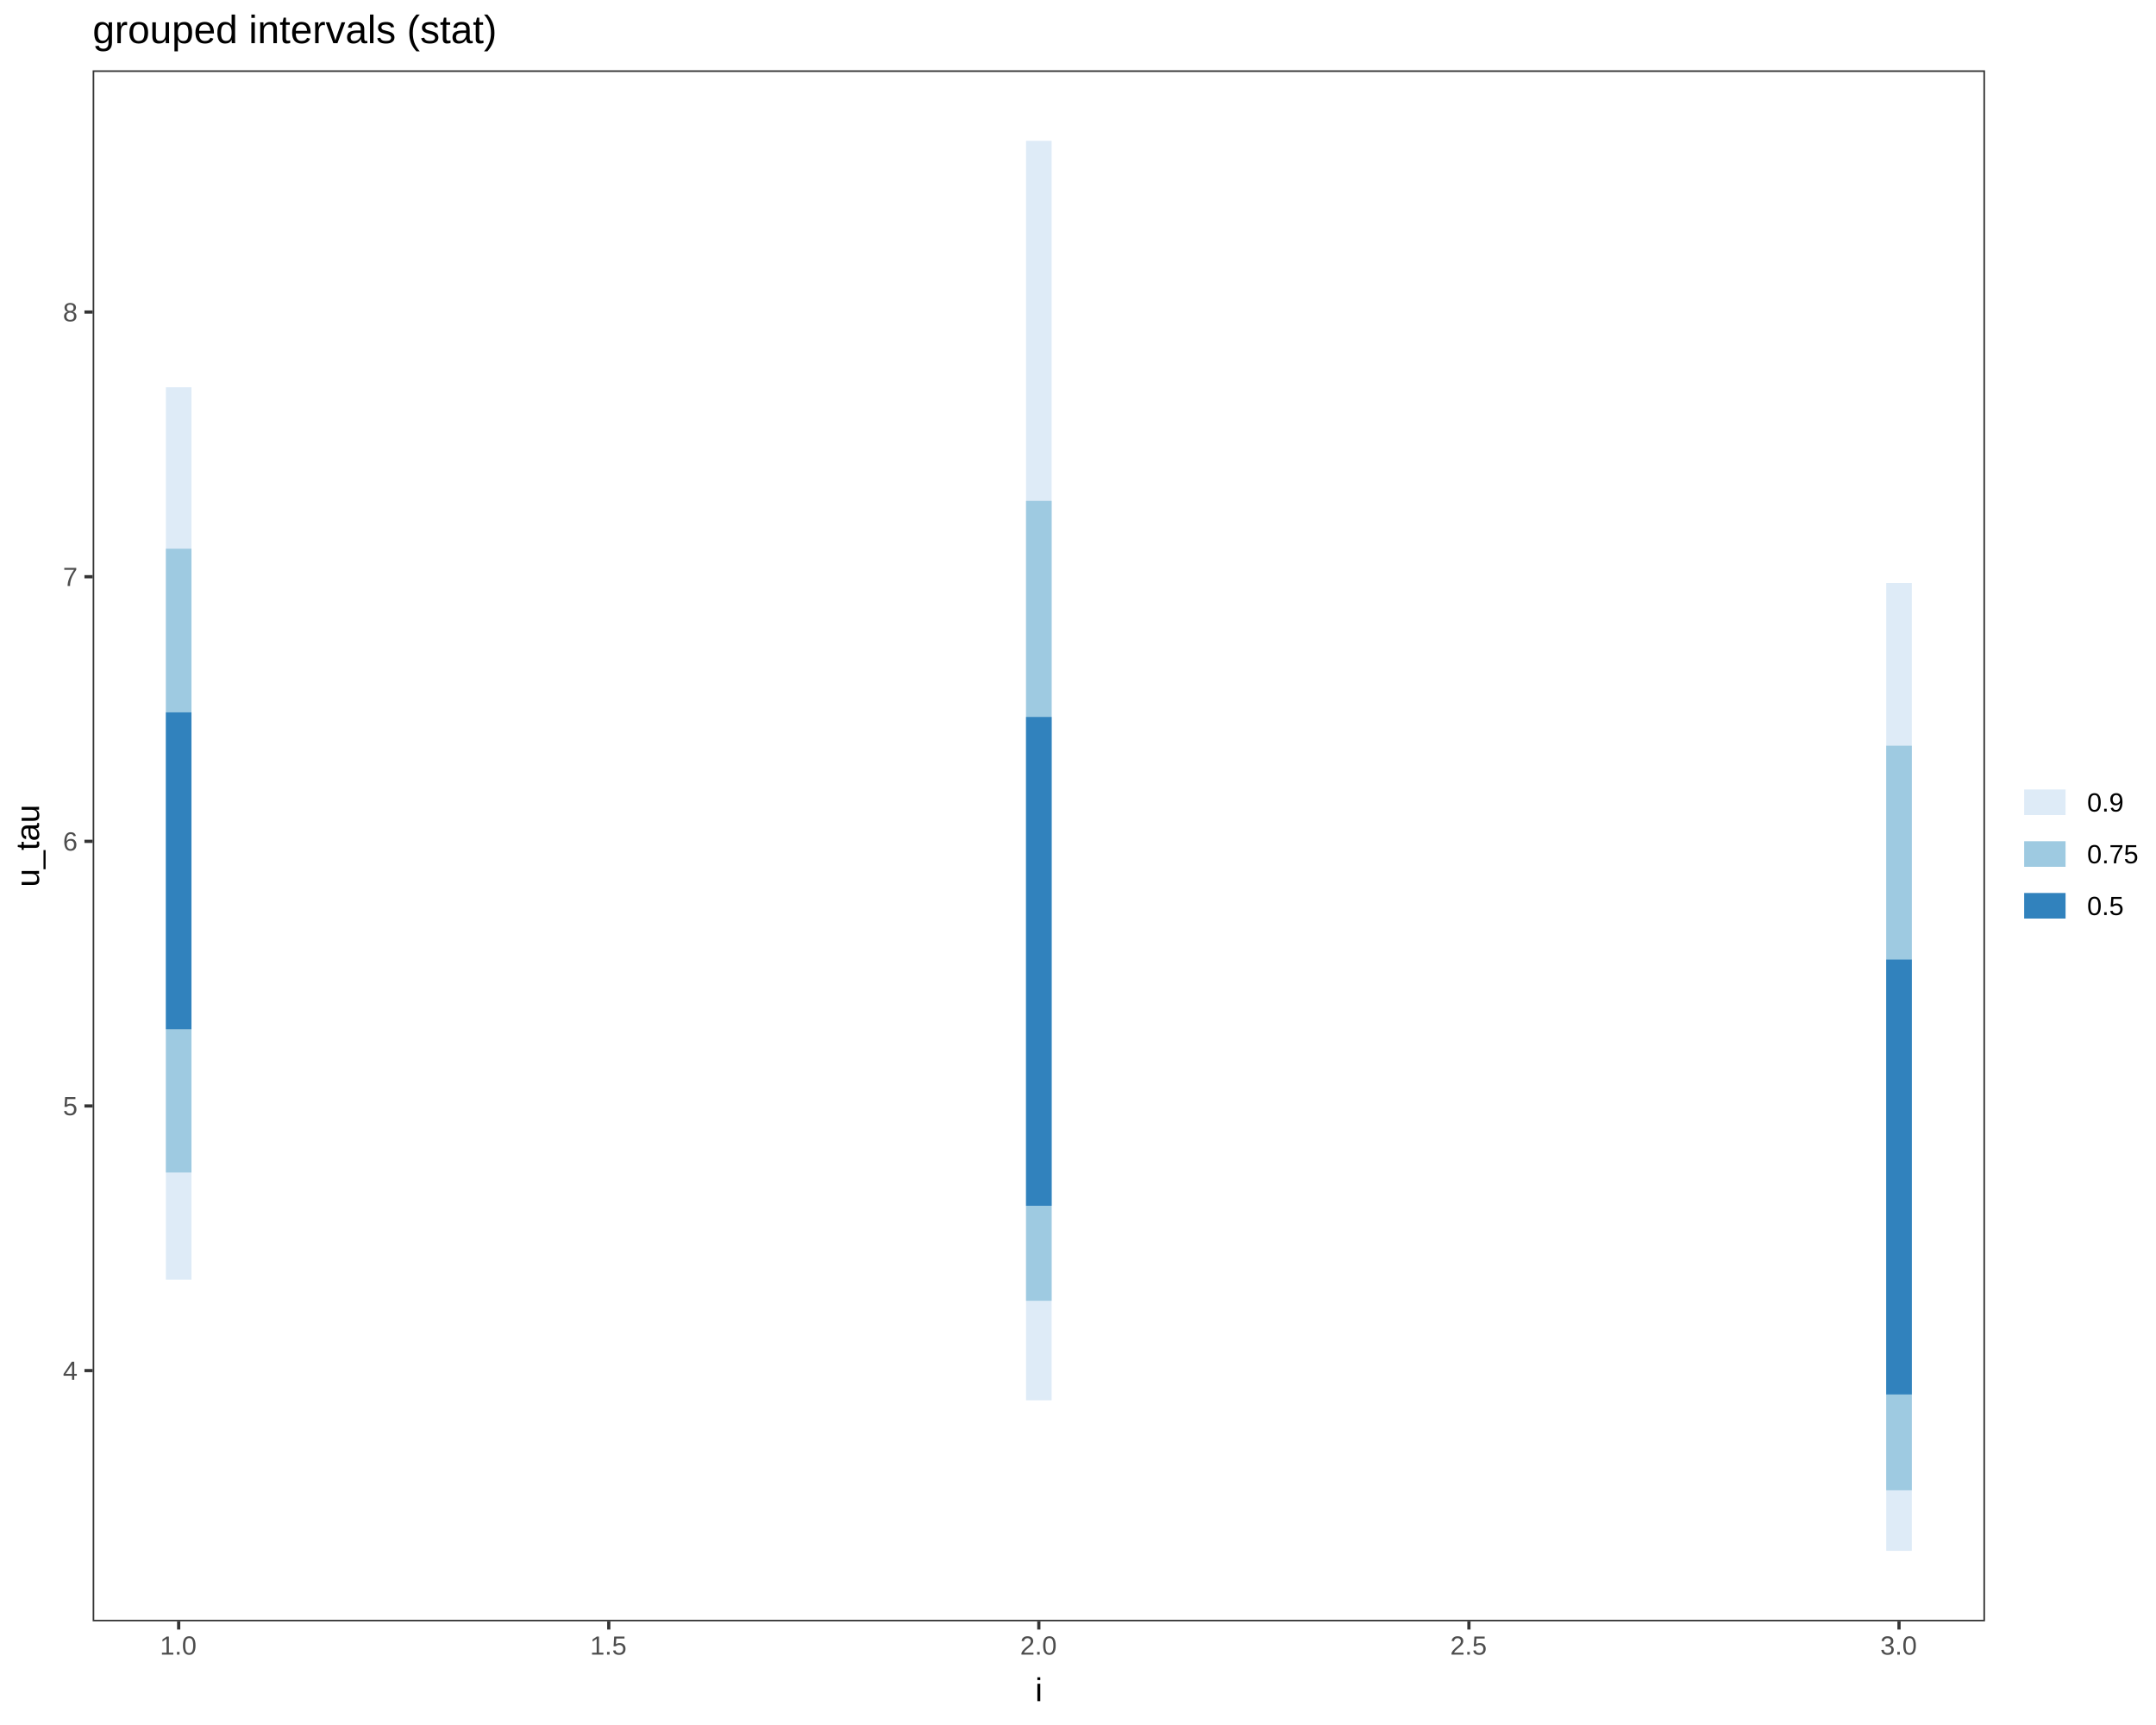
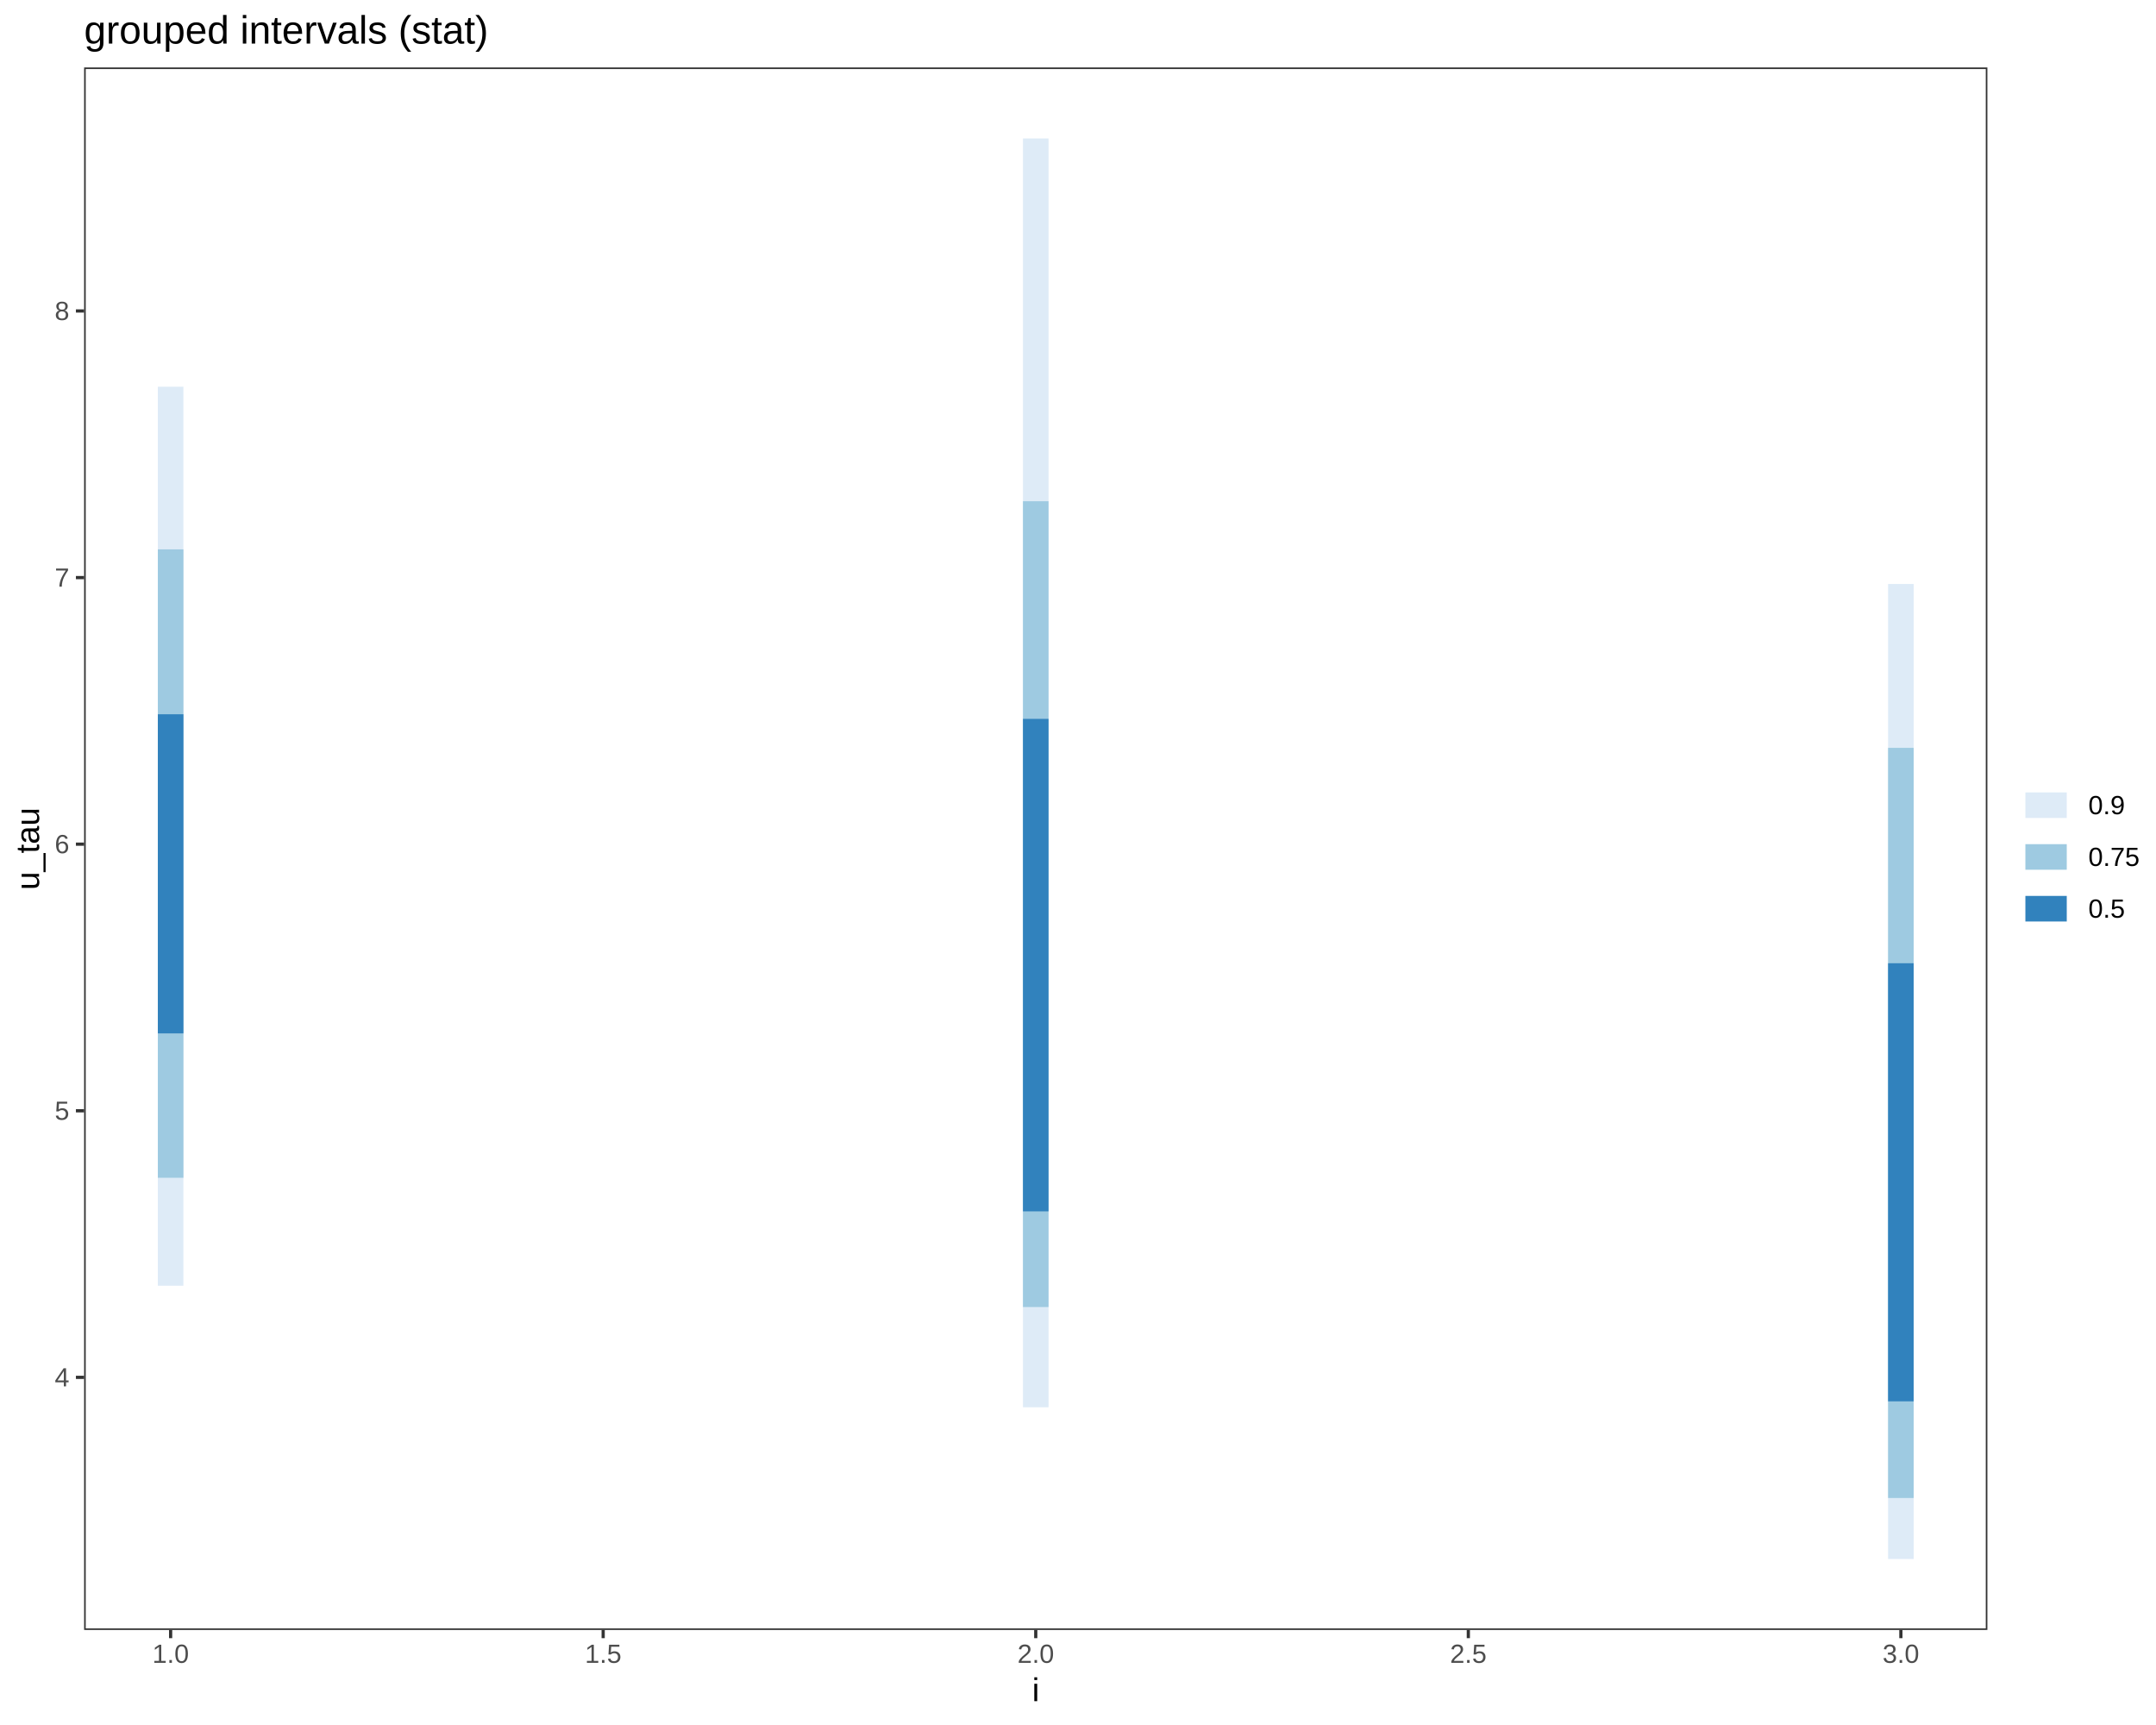
<svg xmlns="http://www.w3.org/2000/svg" viewBox="0 0 720.00 576.00">
  <defs>
    <style type="text/css">
-     line, polyline, path, rect, circle {
+     line, polyline, polygon, path, rect, circle {
      fill: none;
      stroke: #000000;
      stroke-linecap: round;
      stroke-linejoin: round;
      stroke-miterlimit: 10.00;
    }
  </style>
  </defs>
  <rect width="100%" height="100%" style="stroke: none; fill: #FFFFFF;" />
  <rect x="0.00" y="0.00" width="720.00" height="576.00" style="stroke-width: 1.07; stroke: #FFFFFF; fill: #FFFFFF;" />
  <defs>
-     <clipPath id="cpMzAuOTQyN3w2NjIuOTA2fDU0MS4zOTF8MjMuNDc2Nw==">
-       <rect x="30.94" y="23.48" width="631.96" height="517.91" />
+     <clipPath id="cpMjguMDl8NjYzLjY5fDU0NC4yN3wyMi41Mg==">
+       <rect x="28.09" y="22.52" width="635.60" height="521.75" />
    </clipPath>
  </defs>
-   <rect x="30.94" y="23.48" width="631.96" height="517.91" style="stroke-width: 1.07; stroke: none; fill: #FFFFFF;" clip-path="url(#cpMzAuOTQyN3w2NjIuOTA2fDU0MS4zOTF8MjMuNDc2Nw==)" />
-   <line x1="59.67" y1="427.30" x2="59.67" y2="129.32" style="stroke-width: 8.54; stroke: #DEEBF7; stroke-linecap: butt;" clip-path="url(#cpMzAuOTQyN3w2NjIuOTA2fDU0MS4zOTF8MjMuNDc2Nw==)" />
-   <line x1="59.67" y1="391.51" x2="59.67" y2="183.21" style="stroke-width: 8.54; stroke: #9ECAE1; stroke-linecap: butt;" clip-path="url(#cpMzAuOTQyN3w2NjIuOTA2fDU0MS4zOTF8MjMuNDc2Nw==)" />
-   <line x1="59.67" y1="343.66" x2="59.67" y2="237.87" style="stroke-width: 8.54; stroke: #3182BD; stroke-linecap: butt;" clip-path="url(#cpMzAuOTQyN3w2NjIuOTA2fDU0MS4zOTF8MjMuNDc2Nw==)" />
-   <line x1="346.92" y1="467.58" x2="346.92" y2="47.02" style="stroke-width: 8.54; stroke: #DEEBF7; stroke-linecap: butt;" clip-path="url(#cpMzAuOTQyN3w2NjIuOTA2fDU0MS4zOTF8MjMuNDc2Nw==)" />
-   <line x1="346.92" y1="434.34" x2="346.92" y2="167.25" style="stroke-width: 8.54; stroke: #9ECAE1; stroke-linecap: butt;" clip-path="url(#cpMzAuOTQyN3w2NjIuOTA2fDU0MS4zOTF8MjMuNDc2Nw==)" />
-   <line x1="346.92" y1="402.63" x2="346.92" y2="239.40" style="stroke-width: 8.54; stroke: #3182BD; stroke-linecap: butt;" clip-path="url(#cpMzAuOTQyN3w2NjIuOTA2fDU0MS4zOTF8MjMuNDc2Nw==)" />
-   <line x1="634.18" y1="517.85" x2="634.18" y2="194.68" style="stroke-width: 8.54; stroke: #DEEBF7; stroke-linecap: butt;" clip-path="url(#cpMzAuOTQyN3w2NjIuOTA2fDU0MS4zOTF8MjMuNDc2Nw==)" />
-   <line x1="634.18" y1="497.63" x2="634.18" y2="249.00" style="stroke-width: 8.54; stroke: #9ECAE1; stroke-linecap: butt;" clip-path="url(#cpMzAuOTQyN3w2NjIuOTA2fDU0MS4zOTF8MjMuNDc2Nw==)" />
-   <line x1="634.18" y1="465.61" x2="634.18" y2="320.40" style="stroke-width: 8.54; stroke: #3182BD; stroke-linecap: butt;" clip-path="url(#cpMzAuOTQyN3w2NjIuOTA2fDU0MS4zOTF8MjMuNDc2Nw==)" />
-   <rect x="30.94" y="23.48" width="631.96" height="517.91" style="stroke-width: 1.07; stroke: #333333;" clip-path="url(#cpMzAuOTQyN3w2NjIuOTA2fDU0MS4zOTF8MjMuNDc2Nw==)" />
+   <rect x="28.09" y="22.52" width="635.60" height="521.75" style="stroke-width: 1.07; stroke: none; fill: #FFFFFF;" clip-path="url(#cpMjguMDl8NjYzLjY5fDU0NC4yN3wyMi41Mg==)" />
+   <line x1="56.98" y1="429.34" x2="56.98" y2="129.14" style="stroke-width: 8.54; stroke: #DEEBF7; stroke-linecap: butt;" clip-path="url(#cpMjguMDl8NjYzLjY5fDU0NC4yN3wyMi41Mg==)" />
+   <line x1="56.98" y1="393.28" x2="56.98" y2="183.44" style="stroke-width: 8.54; stroke: #9ECAE1; stroke-linecap: butt;" clip-path="url(#cpMjguMDl8NjYzLjY5fDU0NC4yN3wyMi41Mg==)" />
+   <line x1="56.98" y1="345.07" x2="56.98" y2="238.51" style="stroke-width: 8.54; stroke: #3182BD; stroke-linecap: butt;" clip-path="url(#cpMjguMDl8NjYzLjY5fDU0NC4yN3wyMi41Mg==)" />
+   <line x1="345.89" y1="469.91" x2="345.89" y2="46.24" style="stroke-width: 8.54; stroke: #DEEBF7; stroke-linecap: butt;" clip-path="url(#cpMjguMDl8NjYzLjY5fDU0NC4yN3wyMi41Mg==)" />
+   <line x1="345.89" y1="436.43" x2="345.89" y2="167.36" style="stroke-width: 8.54; stroke: #9ECAE1; stroke-linecap: butt;" clip-path="url(#cpMjguMDl8NjYzLjY5fDU0NC4yN3wyMi41Mg==)" />
+   <line x1="345.89" y1="404.48" x2="345.89" y2="240.04" style="stroke-width: 8.54; stroke: #3182BD; stroke-linecap: butt;" clip-path="url(#cpMjguMDl8NjYzLjY5fDU0NC4yN3wyMi41Mg==)" />
+   <line x1="634.80" y1="520.56" x2="634.80" y2="194.99" style="stroke-width: 8.54; stroke: #DEEBF7; stroke-linecap: butt;" clip-path="url(#cpMjguMDl8NjYzLjY5fDU0NC4yN3wyMi41Mg==)" />
+   <line x1="634.80" y1="500.19" x2="634.80" y2="249.72" style="stroke-width: 8.54; stroke: #9ECAE1; stroke-linecap: butt;" clip-path="url(#cpMjguMDl8NjYzLjY5fDU0NC4yN3wyMi41Mg==)" />
+   <line x1="634.80" y1="467.93" x2="634.80" y2="321.64" style="stroke-width: 8.54; stroke: #3182BD; stroke-linecap: butt;" clip-path="url(#cpMjguMDl8NjYzLjY5fDU0NC4yN3wyMi41Mg==)" />
+   <rect x="28.09" y="22.52" width="635.60" height="521.75" style="stroke-width: 1.07; stroke: #333333;" clip-path="url(#cpMjguMDl8NjYzLjY5fDU0NC4yN3wyMi41Mg==)" />
  <defs>
-     <clipPath id="cpMHw3MjB8NTc2fDA=">
+     <clipPath id="cpMC4wMHw3MjAuMDB8NTc2LjAwfDAuMDA=">
      <rect x="0.00" y="0.00" width="720.00" height="576.00" />
    </clipPath>
  </defs>
-   <g clip-path="url(#cpMHw3MjB8NTc2fDA=)">
-     <text x="21.01" y="460.75" style="font-size: 8.80px; fill: #4D4D4D; font-family: Liberation Sans;" textLength="5.01px" lengthAdjust="spacingAndGlyphs">4</text>
+   <g clip-path="url(#cpMC4wMHw3MjAuMDB8NTc2LjAwfDAuMDA=)">
+     <text x="18.27" y="462.94" style="font-size: 8.80px; fill: #4D4D4D; font-family: Liberation Sans;" textLength="4.89px" lengthAdjust="spacingAndGlyphs">4</text>
  </g>
-   <g clip-path="url(#cpMHw3MjB8NTc2fDA=)">
-     <text x="21.01" y="372.39" style="font-size: 8.80px; fill: #4D4D4D; font-family: Liberation Sans;" textLength="5.01px" lengthAdjust="spacingAndGlyphs">5</text>
+   <g clip-path="url(#cpMC4wMHw3MjAuMDB8NTc2LjAwfDAuMDA=)">
+     <text x="18.27" y="373.92" style="font-size: 8.80px; fill: #4D4D4D; font-family: Liberation Sans;" textLength="4.89px" lengthAdjust="spacingAndGlyphs">5</text>
  </g>
-   <g clip-path="url(#cpMHw3MjB8NTc2fDA=)">
-     <text x="21.01" y="284.02" style="font-size: 8.80px; fill: #4D4D4D; font-family: Liberation Sans;" textLength="5.01px" lengthAdjust="spacingAndGlyphs">6</text>
+   <g clip-path="url(#cpMC4wMHw3MjAuMDB8NTc2LjAwfDAuMDA=)">
+     <text x="18.27" y="284.90" style="font-size: 8.80px; fill: #4D4D4D; font-family: Liberation Sans;" textLength="4.89px" lengthAdjust="spacingAndGlyphs">6</text>
  </g>
-   <g clip-path="url(#cpMHw3MjB8NTc2fDA=)">
-     <text x="21.01" y="195.66" style="font-size: 8.80px; fill: #4D4D4D; font-family: Liberation Sans;" textLength="5.01px" lengthAdjust="spacingAndGlyphs">7</text>
+   <g clip-path="url(#cpMC4wMHw3MjAuMDB8NTc2LjAwfDAuMDA=)">
+     <text x="18.27" y="195.89" style="font-size: 8.80px; fill: #4D4D4D; font-family: Liberation Sans;" textLength="4.89px" lengthAdjust="spacingAndGlyphs">7</text>
  </g>
-   <g clip-path="url(#cpMHw3MjB8NTc2fDA=)">
-     <text x="21.01" y="107.30" style="font-size: 8.80px; fill: #4D4D4D; font-family: Liberation Sans;" textLength="5.01px" lengthAdjust="spacingAndGlyphs">8</text>
+   <g clip-path="url(#cpMC4wMHw3MjAuMDB8NTc2LjAwfDAuMDA=)">
+     <text x="18.27" y="106.87" style="font-size: 8.80px; fill: #4D4D4D; font-family: Liberation Sans;" textLength="4.89px" lengthAdjust="spacingAndGlyphs">8</text>
  </g>
-   <polyline points="28.20,457.66 30.94,457.66 " style="stroke-width: 1.07; stroke: #333333; stroke-linecap: butt;" clip-path="url(#cpMHw3MjB8NTc2fDA=)" />
-   <polyline points="28.20,369.29 30.94,369.29 " style="stroke-width: 1.07; stroke: #333333; stroke-linecap: butt;" clip-path="url(#cpMHw3MjB8NTc2fDA=)" />
-   <polyline points="28.20,280.93 30.94,280.93 " style="stroke-width: 1.07; stroke: #333333; stroke-linecap: butt;" clip-path="url(#cpMHw3MjB8NTc2fDA=)" />
-   <polyline points="28.20,192.57 30.94,192.57 " style="stroke-width: 1.07; stroke: #333333; stroke-linecap: butt;" clip-path="url(#cpMHw3MjB8NTc2fDA=)" />
-   <polyline points="28.20,104.20 30.94,104.20 " style="stroke-width: 1.07; stroke: #333333; stroke-linecap: butt;" clip-path="url(#cpMHw3MjB8NTc2fDA=)" />
-   <polyline points="59.67,544.13 59.67,541.39 " style="stroke-width: 1.07; stroke: #333333; stroke-linecap: butt;" clip-path="url(#cpMHw3MjB8NTc2fDA=)" />
-   <polyline points="203.30,544.13 203.30,541.39 " style="stroke-width: 1.07; stroke: #333333; stroke-linecap: butt;" clip-path="url(#cpMHw3MjB8NTc2fDA=)" />
-   <polyline points="346.92,544.13 346.92,541.39 " style="stroke-width: 1.07; stroke: #333333; stroke-linecap: butt;" clip-path="url(#cpMHw3MjB8NTc2fDA=)" />
-   <polyline points="490.55,544.13 490.55,541.39 " style="stroke-width: 1.07; stroke: #333333; stroke-linecap: butt;" clip-path="url(#cpMHw3MjB8NTc2fDA=)" />
-   <polyline points="634.18,544.13 634.18,541.39 " style="stroke-width: 1.07; stroke: #333333; stroke-linecap: butt;" clip-path="url(#cpMHw3MjB8NTc2fDA=)" />
-   <g clip-path="url(#cpMHw3MjB8NTc2fDA=)">
-     <text x="53.41" y="552.51" style="font-size: 8.80px; fill: #4D4D4D; font-family: Liberation Sans;" textLength="12.51px" lengthAdjust="spacingAndGlyphs">1.0</text>
+   <polyline points="25.35,459.92 28.09,459.92 " style="stroke-width: 1.07; stroke: #333333; stroke-linecap: butt;" clip-path="url(#cpMC4wMHw3MjAuMDB8NTc2LjAwfDAuMDA=)" />
+   <polyline points="25.35,370.90 28.09,370.90 " style="stroke-width: 1.07; stroke: #333333; stroke-linecap: butt;" clip-path="url(#cpMC4wMHw3MjAuMDB8NTc2LjAwfDAuMDA=)" />
+   <polyline points="25.35,281.88 28.09,281.88 " style="stroke-width: 1.07; stroke: #333333; stroke-linecap: butt;" clip-path="url(#cpMC4wMHw3MjAuMDB8NTc2LjAwfDAuMDA=)" />
+   <polyline points="25.35,192.86 28.09,192.86 " style="stroke-width: 1.07; stroke: #333333; stroke-linecap: butt;" clip-path="url(#cpMC4wMHw3MjAuMDB8NTc2LjAwfDAuMDA=)" />
+   <polyline points="25.35,103.84 28.09,103.84 " style="stroke-width: 1.07; stroke: #333333; stroke-linecap: butt;" clip-path="url(#cpMC4wMHw3MjAuMDB8NTc2LjAwfDAuMDA=)" />
+   <polyline points="56.98,547.01 56.98,544.27 " style="stroke-width: 1.07; stroke: #333333; stroke-linecap: butt;" clip-path="url(#cpMC4wMHw3MjAuMDB8NTc2LjAwfDAuMDA=)" />
+   <polyline points="201.43,547.01 201.43,544.27 " style="stroke-width: 1.07; stroke: #333333; stroke-linecap: butt;" clip-path="url(#cpMC4wMHw3MjAuMDB8NTc2LjAwfDAuMDA=)" />
+   <polyline points="345.89,547.01 345.89,544.27 " style="stroke-width: 1.07; stroke: #333333; stroke-linecap: butt;" clip-path="url(#cpMC4wMHw3MjAuMDB8NTc2LjAwfDAuMDA=)" />
+   <polyline points="490.35,547.01 490.35,544.27 " style="stroke-width: 1.07; stroke: #333333; stroke-linecap: butt;" clip-path="url(#cpMC4wMHw3MjAuMDB8NTc2LjAwfDAuMDA=)" />
+   <polyline points="634.80,547.01 634.80,544.27 " style="stroke-width: 1.07; stroke: #333333; stroke-linecap: butt;" clip-path="url(#cpMC4wMHw3MjAuMDB8NTc2LjAwfDAuMDA=)" />
+   <g clip-path="url(#cpMC4wMHw3MjAuMDB8NTc2LjAwfDAuMDA=)">
+     <text x="50.87" y="555.25" style="font-size: 8.80px; fill: #4D4D4D; font-family: Liberation Sans;" textLength="12.22px" lengthAdjust="spacingAndGlyphs">1.0</text>
  </g>
-   <g clip-path="url(#cpMHw3MjB8NTc2fDA=)">
-     <text x="197.04" y="552.51" style="font-size: 8.80px; fill: #4D4D4D; font-family: Liberation Sans;" textLength="12.51px" lengthAdjust="spacingAndGlyphs">1.5</text>
+   <g clip-path="url(#cpMC4wMHw3MjAuMDB8NTc2LjAwfDAuMDA=)">
+     <text x="195.33" y="555.25" style="font-size: 8.80px; fill: #4D4D4D; font-family: Liberation Sans;" textLength="12.22px" lengthAdjust="spacingAndGlyphs">1.5</text>
  </g>
-   <g clip-path="url(#cpMHw3MjB8NTc2fDA=)">
-     <text x="340.67" y="552.51" style="font-size: 8.80px; fill: #4D4D4D; font-family: Liberation Sans;" textLength="12.51px" lengthAdjust="spacingAndGlyphs">2.0</text>
+   <g clip-path="url(#cpMC4wMHw3MjAuMDB8NTc2LjAwfDAuMDA=)">
+     <text x="339.78" y="555.25" style="font-size: 8.80px; fill: #4D4D4D; font-family: Liberation Sans;" textLength="12.22px" lengthAdjust="spacingAndGlyphs">2.0</text>
  </g>
-   <g clip-path="url(#cpMHw3MjB8NTc2fDA=)">
-     <text x="484.30" y="552.51" style="font-size: 8.80px; fill: #4D4D4D; font-family: Liberation Sans;" textLength="12.51px" lengthAdjust="spacingAndGlyphs">2.5</text>
+   <g clip-path="url(#cpMC4wMHw3MjAuMDB8NTc2LjAwfDAuMDA=)">
+     <text x="484.24" y="555.25" style="font-size: 8.80px; fill: #4D4D4D; font-family: Liberation Sans;" textLength="12.22px" lengthAdjust="spacingAndGlyphs">2.5</text>
  </g>
-   <g clip-path="url(#cpMHw3MjB8NTc2fDA=)">
-     <text x="627.92" y="552.51" style="font-size: 8.80px; fill: #4D4D4D; font-family: Liberation Sans;" textLength="12.51px" lengthAdjust="spacingAndGlyphs">3.0</text>
+   <g clip-path="url(#cpMC4wMHw3MjAuMDB8NTc2LjAwfDAuMDA=)">
+     <text x="628.69" y="555.25" style="font-size: 8.80px; fill: #4D4D4D; font-family: Liberation Sans;" textLength="12.22px" lengthAdjust="spacingAndGlyphs">3.0</text>
  </g>
-   <g clip-path="url(#cpMHw3MjB8NTc2fDA=)">
-     <text x="345.70" y="568.04" style="font-size: 11.00px; font-family: Liberation Sans;" textLength="2.44px" lengthAdjust="spacingAndGlyphs">i</text>
+   <g clip-path="url(#cpMC4wMHw3MjAuMDB8NTc2LjAwfDAuMDA=)">
+     <text x="344.67" y="568.04" style="font-size: 11.00px; font-family: Liberation Sans;" textLength="2.44px" lengthAdjust="spacingAndGlyphs">i</text>
  </g>
-   <g clip-path="url(#cpMHw3MjB8NTc2fDA=)">
-     <text transform="translate(13.04,296.20) rotate(-90)" style="font-size: 11.00px; font-family: Liberation Sans;" textLength="27.53px" lengthAdjust="spacingAndGlyphs">u_tau</text>
+   <g clip-path="url(#cpMC4wMHw3MjAuMDB8NTc2LjAwfDAuMDA=)">
+     <text transform="translate(13.04,297.18) rotate(-90)" style="font-size: 11.00px; font-family: Liberation Sans;" textLength="27.56px" lengthAdjust="spacingAndGlyphs">u_tau</text>
  </g>
-   <rect x="674.24" y="253.77" width="40.28" height="57.32" style="stroke-width: 1.07; stroke: none; fill: #FFFFFF;" clip-path="url(#cpMHw3MjB8NTc2fDA=)" />
-   <rect x="674.24" y="259.25" width="17.28" height="17.28" style="stroke-width: 1.07; stroke: none; fill: #FFFFFF;" clip-path="url(#cpMHw3MjB8NTc2fDA=)" />
-   <line x1="675.97" y1="267.89" x2="689.80" y2="267.89" style="stroke-width: 8.54; stroke: #DEEBF7; stroke-linecap: butt;" clip-path="url(#cpMHw3MjB8NTc2fDA=)" />
-   <rect x="674.24" y="276.53" width="17.28" height="17.28" style="stroke-width: 1.07; stroke: none; fill: #FFFFFF;" clip-path="url(#cpMHw3MjB8NTc2fDA=)" />
-   <line x1="675.97" y1="285.17" x2="689.80" y2="285.17" style="stroke-width: 8.54; stroke: #9ECAE1; stroke-linecap: butt;" clip-path="url(#cpMHw3MjB8NTc2fDA=)" />
-   <rect x="674.24" y="293.81" width="17.28" height="17.28" style="stroke-width: 1.07; stroke: none; fill: #FFFFFF;" clip-path="url(#cpMHw3MjB8NTc2fDA=)" />
-   <line x1="675.97" y1="302.45" x2="689.80" y2="302.45" style="stroke-width: 8.54; stroke: #3182BD; stroke-linecap: butt;" clip-path="url(#cpMHw3MjB8NTc2fDA=)" />
-   <g clip-path="url(#cpMHw3MjB8NTc2fDA=)">
-     <text x="697.00" y="270.99" style="font-size: 8.80px; font-family: Liberation Sans;" textLength="12.51px" lengthAdjust="spacingAndGlyphs">0.9</text>
+   <rect x="674.65" y="254.74" width="39.87" height="57.32" style="stroke-width: 1.07; stroke: none; fill: #FFFFFF;" clip-path="url(#cpMC4wMHw3MjAuMDB8NTc2LjAwfDAuMDA=)" />
+   <rect x="674.65" y="260.22" width="17.28" height="17.28" style="stroke-width: 1.07; stroke: none; fill: #FFFFFF;" clip-path="url(#cpMC4wMHw3MjAuMDB8NTc2LjAwfDAuMDA=)" />
+   <line x1="676.38" y1="268.86" x2="690.20" y2="268.86" style="stroke-width: 8.54; stroke: #DEEBF7; stroke-linecap: butt;" clip-path="url(#cpMC4wMHw3MjAuMDB8NTc2LjAwfDAuMDA=)" />
+   <rect x="674.65" y="277.50" width="17.28" height="17.28" style="stroke-width: 1.07; stroke: none; fill: #FFFFFF;" clip-path="url(#cpMC4wMHw3MjAuMDB8NTc2LjAwfDAuMDA=)" />
+   <line x1="676.38" y1="286.14" x2="690.20" y2="286.14" style="stroke-width: 8.54; stroke: #9ECAE1; stroke-linecap: butt;" clip-path="url(#cpMC4wMHw3MjAuMDB8NTc2LjAwfDAuMDA=)" />
+   <rect x="674.65" y="294.78" width="17.28" height="17.28" style="stroke-width: 1.07; stroke: none; fill: #FFFFFF;" clip-path="url(#cpMC4wMHw3MjAuMDB8NTc2LjAwfDAuMDA=)" />
+   <line x1="676.38" y1="303.42" x2="690.20" y2="303.42" style="stroke-width: 8.54; stroke: #3182BD; stroke-linecap: butt;" clip-path="url(#cpMC4wMHw3MjAuMDB8NTc2LjAwfDAuMDA=)" />
+   <g clip-path="url(#cpMC4wMHw3MjAuMDB8NTc2LjAwfDAuMDA=)">
+     <text x="697.41" y="271.88" style="font-size: 8.80px; font-family: Liberation Sans;" textLength="12.22px" lengthAdjust="spacingAndGlyphs">0.9</text>
  </g>
-   <g clip-path="url(#cpMHw3MjB8NTc2fDA=)">
-     <text x="697.00" y="288.27" style="font-size: 8.80px; font-family: Liberation Sans;" textLength="17.52px" lengthAdjust="spacingAndGlyphs">0.75</text>
+   <g clip-path="url(#cpMC4wMHw3MjAuMDB8NTc2LjAwfDAuMDA=)">
+     <text x="697.41" y="289.16" style="font-size: 8.80px; font-family: Liberation Sans;" textLength="17.11px" lengthAdjust="spacingAndGlyphs">0.75</text>
  </g>
-   <g clip-path="url(#cpMHw3MjB8NTc2fDA=)">
-     <text x="697.00" y="305.55" style="font-size: 8.80px; font-family: Liberation Sans;" textLength="12.51px" lengthAdjust="spacingAndGlyphs">0.5</text>
+   <g clip-path="url(#cpMC4wMHw3MjAuMDB8NTc2LjAwfDAuMDA=)">
+     <text x="697.41" y="306.44" style="font-size: 8.80px; font-family: Liberation Sans;" textLength="12.22px" lengthAdjust="spacingAndGlyphs">0.5</text>
  </g>
-   <g clip-path="url(#cpMHw3MjB8NTc2fDA=)">
-     <text x="30.94" y="14.42" style="font-size: 13.20px; font-family: Liberation Sans;" textLength="132.95px" lengthAdjust="spacingAndGlyphs">grouped intervals (stat)</text>
+   <g clip-path="url(#cpMC4wMHw3MjAuMDB8NTc2LjAwfDAuMDA=)">
+     <text x="28.09" y="14.56" style="font-size: 13.20px; font-family: Liberation Sans;" textLength="134.78px" lengthAdjust="spacingAndGlyphs">grouped intervals (stat)</text>
  </g>
</svg>
